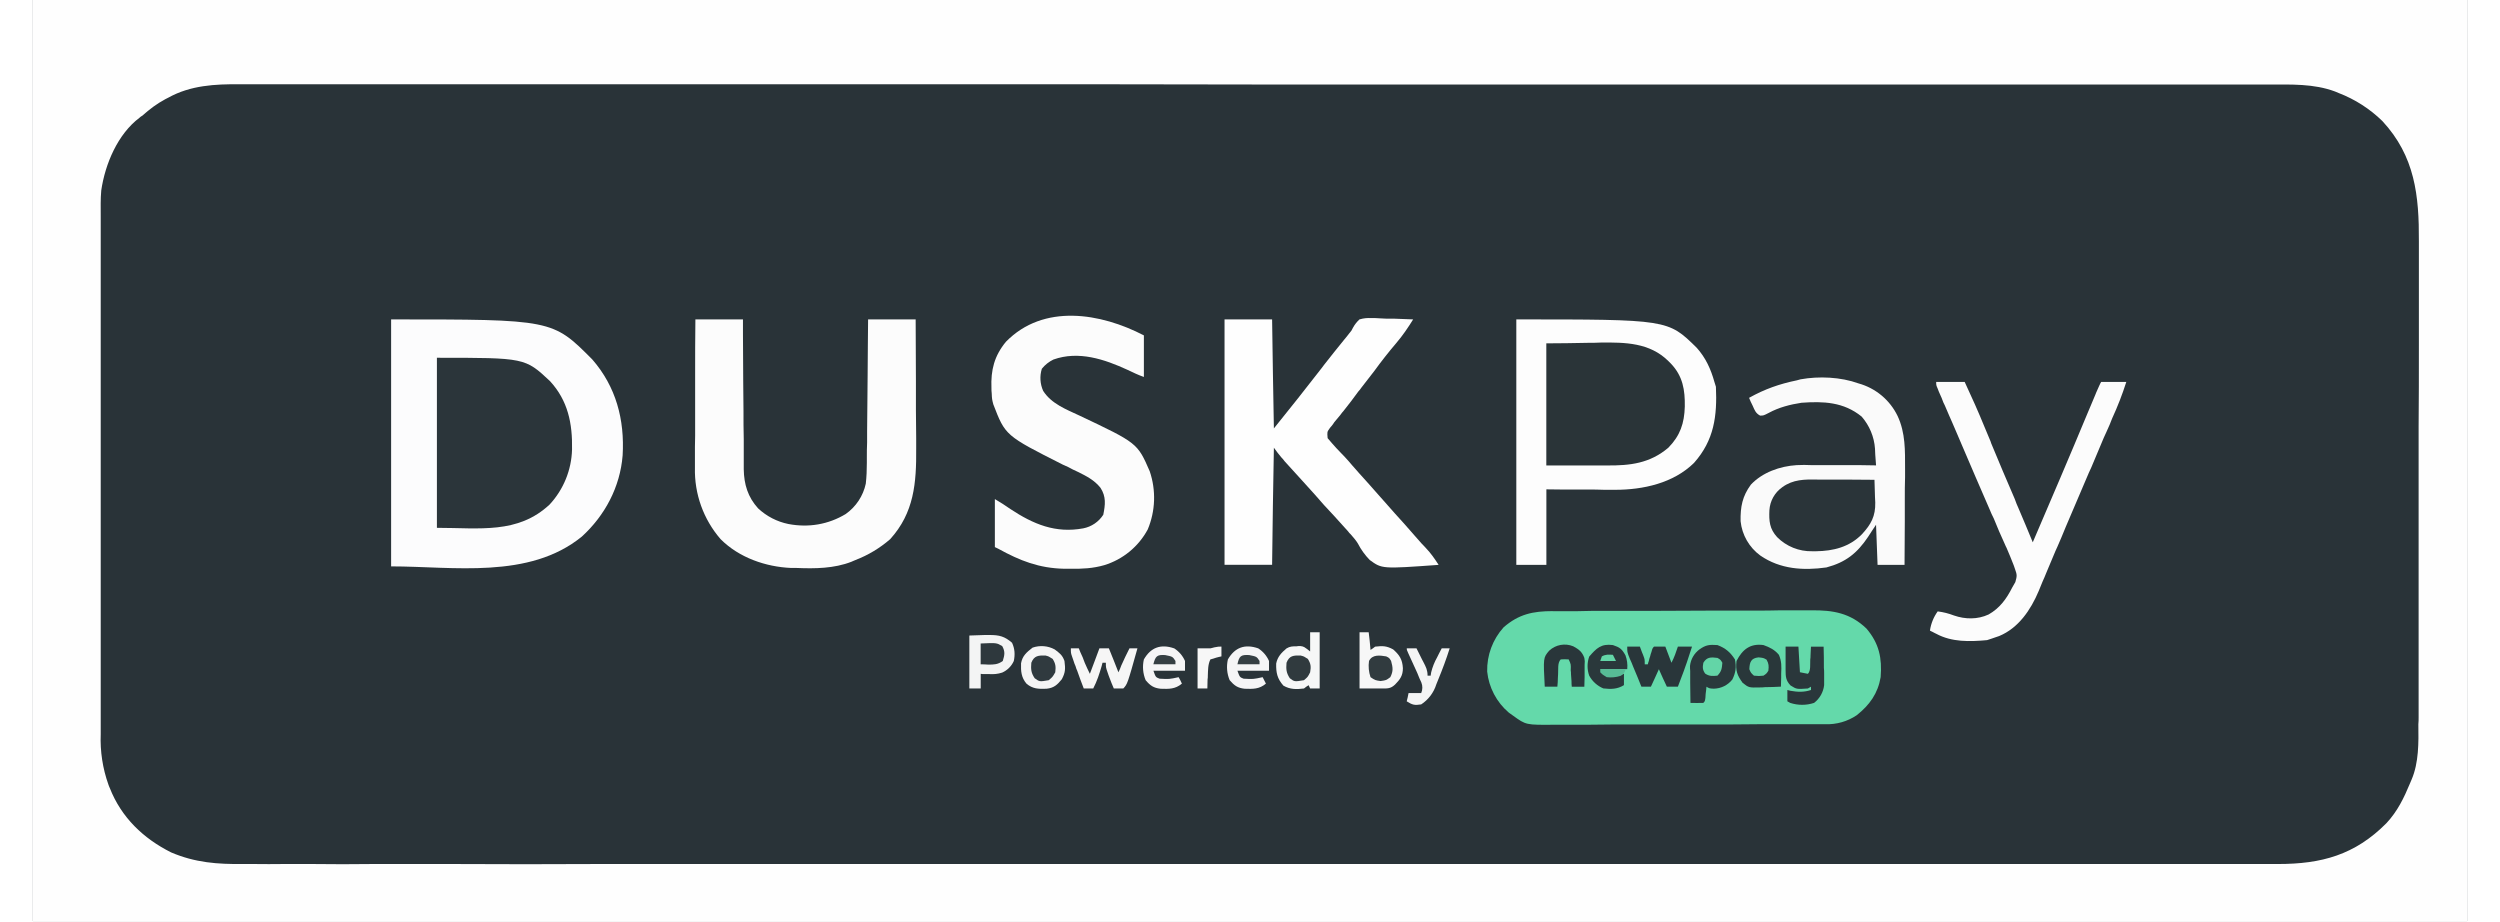
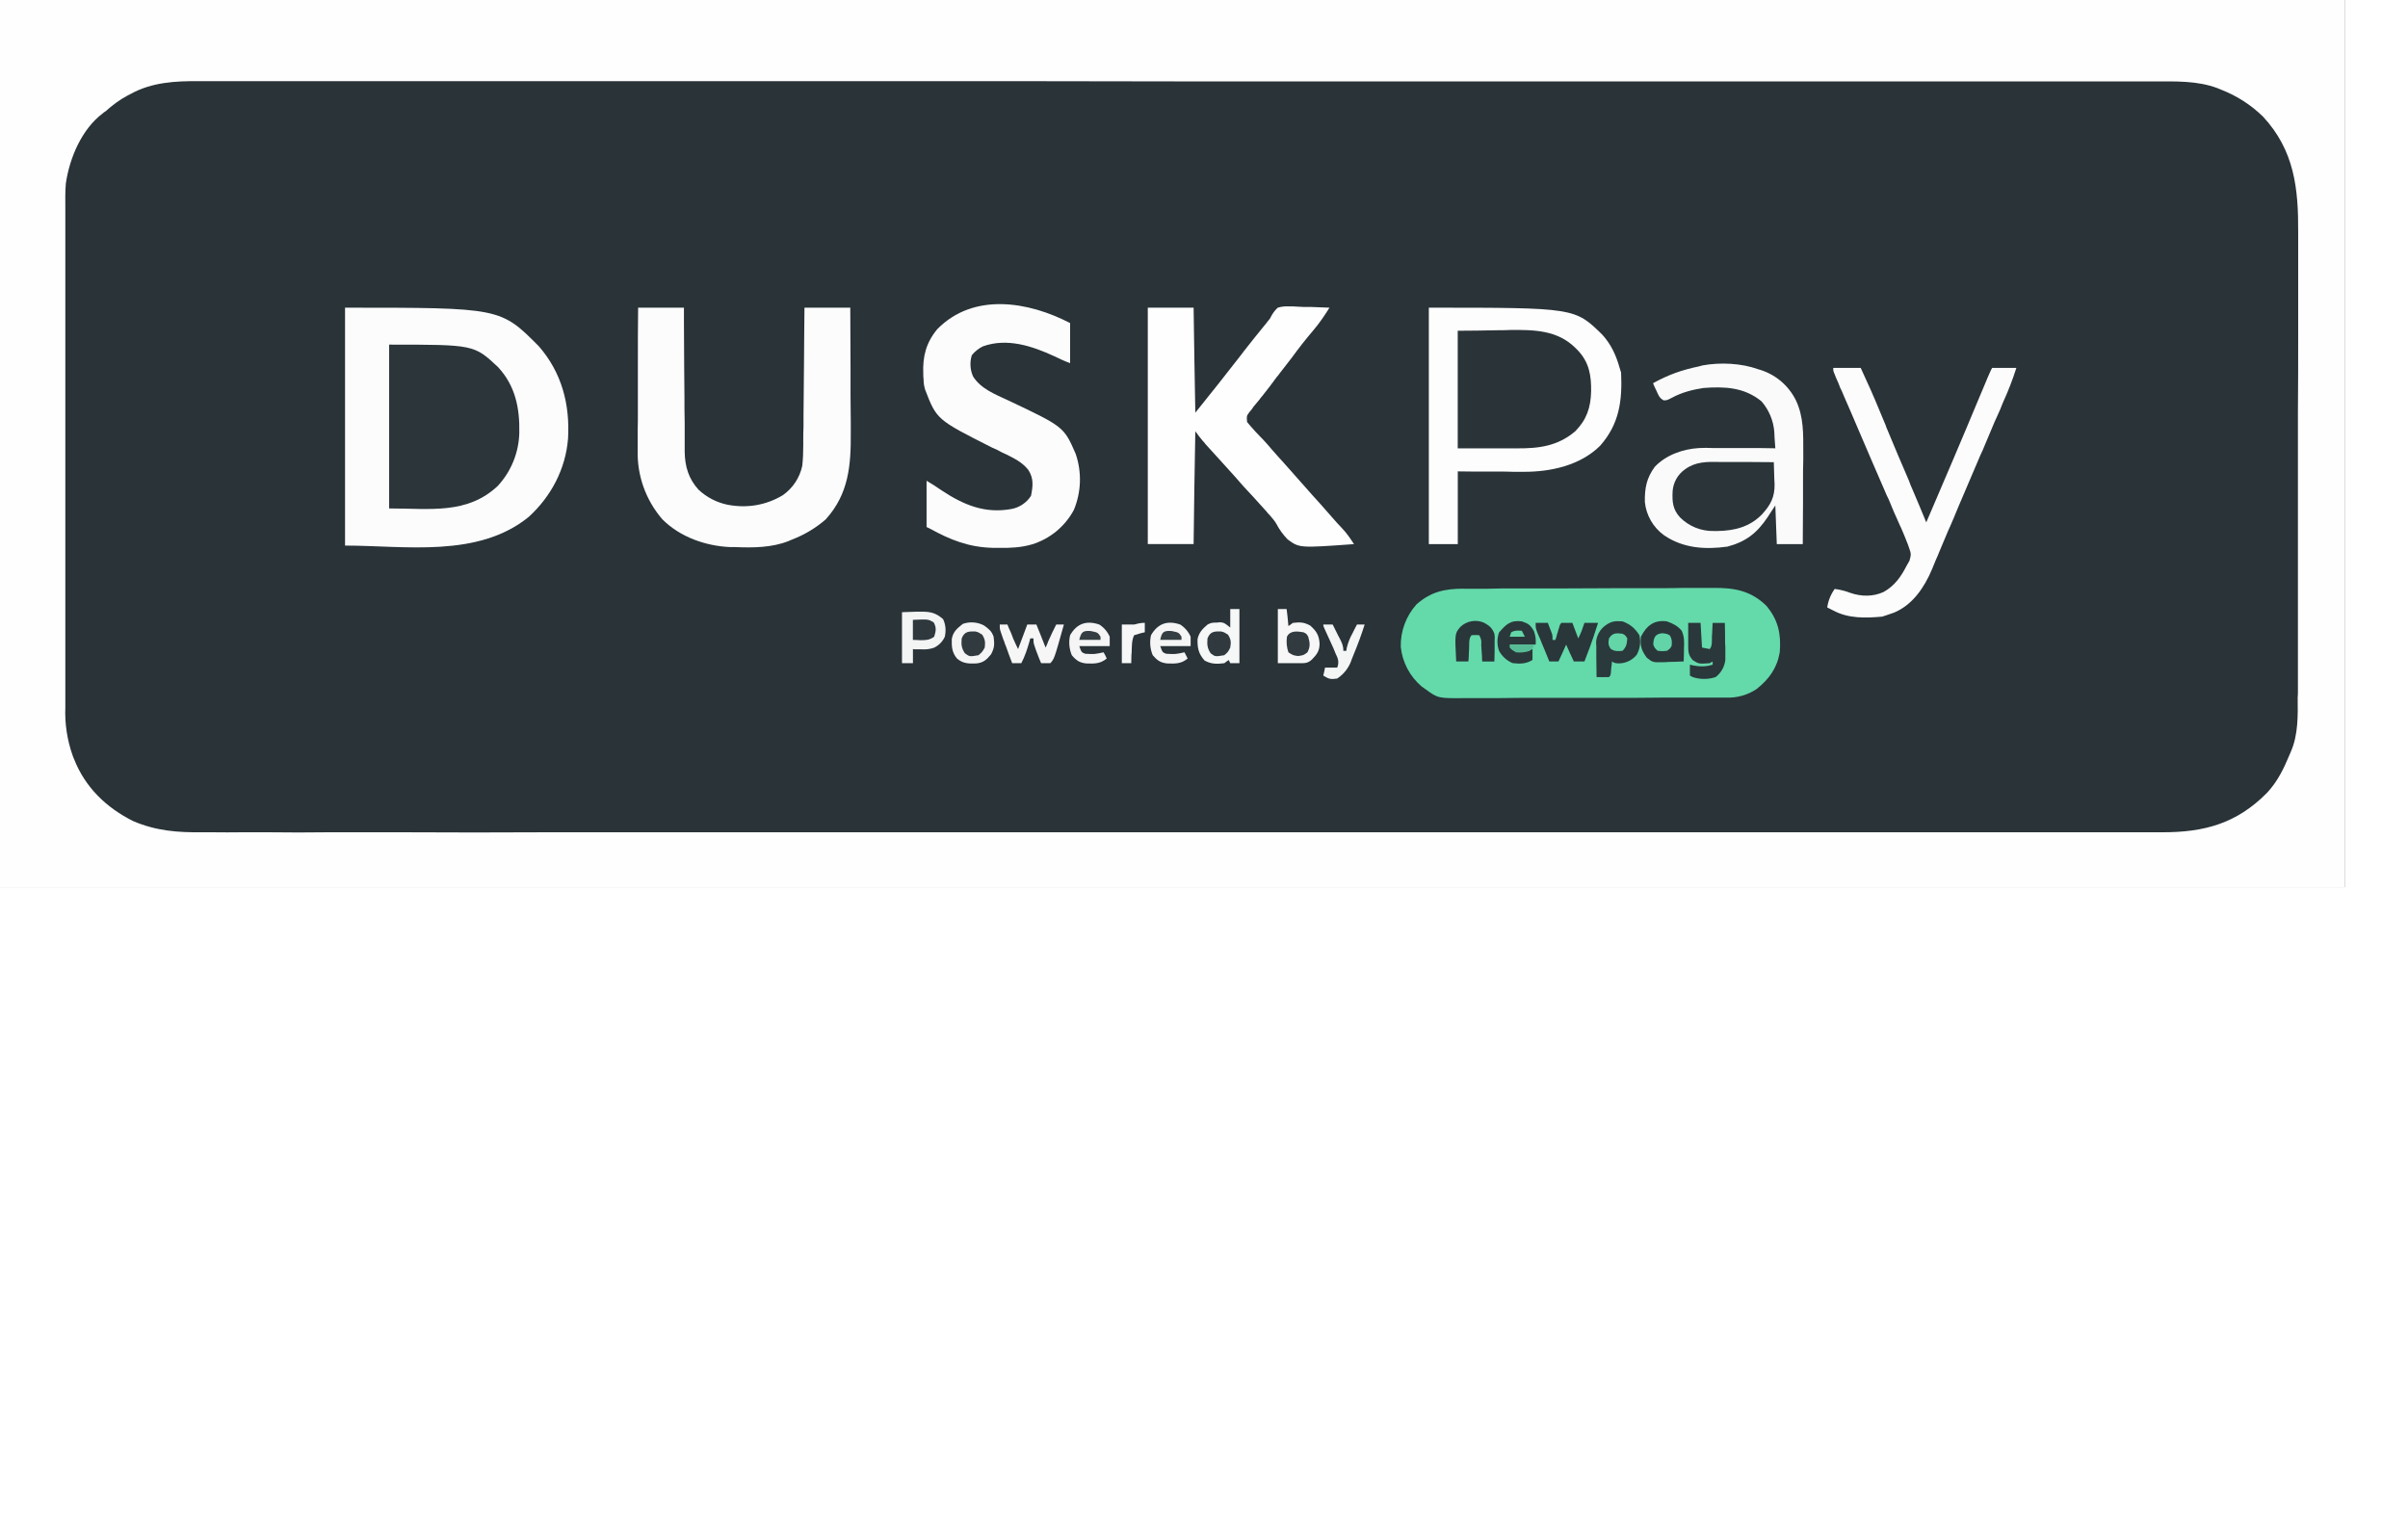
- <svg xmlns="http://www.w3.org/2000/svg" width="38" height="14" viewBox="0 0 37 14" version="1.1">
+ <svg xmlns="http://www.w3.org/2000/svg" width="38" height="24" viewBox="0 0 38 24" version="1.1" role="image" aria-labelledby="pi-duskpay">
  <g id="surface1" stroke="none" fill-rule="nonzero" fill-opacity="1">
    <path d="M0 0h37v14H0V0zm0 0" fill="#293338" />
    <path d="M0 0h37v14H0V0zm2.059 1.484l-.047.024c-.13.07-.239.152-.348.25a.173.173 0 00-.043.031c-.332.25-.523.703-.582 1.106-.012.132-.008.265-.008.398V11.16a2.04 2.04 0 00.117.766c.008.02.012.035.02.05.176.45.512.77.934.981.367.156.703.18 1.093.176h.164c.153.004.301 0 .454 0h.437c.305.004.61.004.914 0h1.219c.738.004 1.472.004 2.21 0H34.126c.66 0 1.168-.137 1.648-.621.168-.18.266-.383.36-.61l.023-.054c.11-.258.106-.563.102-.84.004-.035.004-.067.004-.102v-.285-.305-.597-.485-1.382-.075-.074-1.207c.004-.41.004-.824.004-1.238v-.696-.59-.304c.004-.695-.059-1.293-.555-1.828a1.954 1.954 0 00-.664-.426c-.016-.008-.035-.016-.055-.023-.324-.121-.668-.106-1.008-.106H20.84c-1.516 0-3.031 0-4.547-.004H3.145c-.375-.004-.75.016-1.086.203zm0 0" fill="#fefefe" />
    <path d="M5.445 4.855c2.453 0 2.453 0 3.059.61.36.414.492.914.46 1.457-.038.48-.269.914-.62 1.234-.801.653-1.957.453-2.899.453V4.855zm0 0" fill="#fcfcfd" />
    <path d="M23.102 9.29h.371c.14-.005.285-.005.43-.005h.768c.294 0 .59-.004.888-.004h.62c.126 0 .25 0 .376-.004h.476c.328-.004.594.04.84.278.192.226.238.449.215.738-.043.25-.168.422-.363.578a.803.803 0 01-.48.137h-.997c-.27.004-.543.004-.812.004H24.02c-.13 0-.258.004-.391.004h-.5c-.434.004-.434.004-.629-.137a.977.977 0 01-.066-.047.948.948 0 01-.329-.625.971.971 0 01.25-.672c.23-.2.446-.246.747-.246zm0 0" fill="#64d9aa" />
    <path d="M22.547 4.855c2.305 0 2.305 0 2.742.43.137.152.215.324.27.52l.023.074c.02.445-.027.812-.332 1.156-.313.309-.773.41-1.2.41H23.888c-.086-.004-.176-.004-.262-.004h-.184c-.144 0-.289 0-.437-.003v1.148h-.457v-3.73zm0 0" fill="#fdfdfd" />
    <path d="M10.07 4.855h.723v.223c0 .242.004.484.004.727 0 .148.004.297.004.441 0 .145 0 .285.004.43v.457c.004.23.062.422.218.594a.952.952 0 00.461.238c.305.058.606.008.871-.152a.76.76 0 00.305-.461c.012-.106.016-.211.016-.32v-.075c0-.074 0-.152.004-.23v-.165c0-.14.004-.28.004-.421 0-.145.004-.293.004-.438.003-.281.003-.566.007-.848h.723c0 .313.004.63.004.942v.441c0 .14.004.282.004.422v.16c.004.52-.031.973-.395 1.375a1.772 1.772 0 01-.527.317c-.024.008-.043.02-.063.027-.261.102-.554.106-.832.094h-.082c-.386-.016-.793-.156-1.074-.438a1.597 1.597 0 01-.39-1.086v-.078-.238l.003-.168v-.441-.45c0-.293 0-.586.004-.879zm0 0" fill="#fcfcfc" />
    <path d="M18.113 4.855h.723c.008.547.016 1.094.027 1.657a56.483 56.483 0 00.73-.922l.032-.043c.102-.129.203-.258.309-.387l.039-.047a.274.274 0 01.03-.039c.04-.047.04-.047.063-.094a.493.493 0 01.098-.125c.07-.02.117-.023.188-.02h.054c.059.005.117.005.172.009h.117l.285.011c-.078.125-.16.247-.257.36a6.845 6.845 0 00-.332.422l-.2.258c-.011.02-.027.035-.043.054-.074.102-.148.2-.226.297-.024.027-.024.027-.047.059-.031.039-.063.074-.094.113a.474.474 0 01-.039.055c-.012.011-.023.027-.035.043-.035.05-.035.05-.027.144.043.05.086.102.133.152.027.028.054.055.082.086l.039.04c.043.046.082.09.12.136.071.082.145.164.216.242.085.098.171.192.257.29l.176.199c.086.093.172.191.258.289.035.043.074.082.11.125a.352.352 0 01.034.039c.024.023.047.05.07.074.075.078.134.164.192.254-.86.062-.86.062-1.047-.074a1.044 1.044 0 01-.18-.25c-.03-.051-.07-.094-.109-.14a.205.205 0 01-.039-.044l-.215-.238a7.565 7.565 0 01-.293-.324 9.916 9.916 0 00-.187-.207c-.09-.098-.18-.2-.27-.297-.015-.02-.03-.04-.05-.059a2.124 2.124 0 01-.114-.148c-.011.586-.02 1.175-.027 1.78h-.723v-3.73zm0 0" fill="#fefefe" />
    <path d="M16.887 5.098v.632c-.086-.03-.168-.07-.25-.109-.348-.16-.742-.293-1.125-.156a.51.51 0 00-.176.14.474.474 0 00.02.336c.124.196.351.282.55.375.883.418.883.418 1.07.848a1.25 1.25 0 01-.03.883 1.124 1.124 0 01-.66.543c-.173.05-.337.058-.516.055h-.094c-.383-.008-.672-.122-1.004-.305a.636.636 0 01-.05-.024v-.73c.081.047.16.098.237.152.348.23.684.371 1.106.293a.468.468 0 00.305-.207c.03-.152.046-.273-.043-.41-.094-.117-.211-.176-.344-.242a1.752 1.752 0 01-.149-.074c-.027-.012-.05-.024-.078-.035-.875-.442-.875-.442-1.058-.918-.02-.079-.02-.079-.024-.168-.004-.028-.004-.051-.004-.079-.011-.273.043-.488.22-.703.573-.586 1.444-.437 2.097-.097zm0 0" fill="#fcfcfc" />
    <path d="M6.14 5.438c1.34 0 1.34 0 1.72.355.273.297.343.644.335 1.039a1.28 1.28 0 01-.34.836c-.484.453-1.066.355-1.714.355V5.438zm0 0" fill="#2b353a" />
    <path d="M27.75 5.828a.936.936 0 01.594.496c.12.258.113.524.113.805v.125c-.004.11-.004.223-.004.332v.336c0 .223-.004.441-.004.664h-.41l-.023-.61c-.04.06-.082.122-.121.184-.168.25-.34.387-.633.465-.352.05-.703.027-1.004-.18a.74.74 0 01-.301-.523c-.004-.219.027-.379.156-.555.176-.187.442-.281.696-.297.074-.004.152-.004.23 0h.532c.148 0 .296 0 .445.004l-.012-.164c0-.027-.004-.058-.004-.09a.83.83 0 00-.203-.488c-.274-.223-.582-.234-.914-.21-.172.026-.344.07-.5.155-.078.04-.078.04-.13.04-.066-.036-.081-.079-.112-.149l-.032-.066c-.007-.02-.015-.036-.023-.055.238-.133.46-.211.727-.266l.054-.015c.281-.051.613-.036.883.062zm0 0" fill="#fafafa" />
    <path d="M23.004 5.219c.207 0 .414-.004.629-.008.062 0 .129 0 .195-.004.375-.004.746 0 1.031.281l.04.04c.18.19.214.398.21.652-.007.254-.07.441-.25.625-.28.238-.582.273-.933.27H23.004V5.218zm0 0" fill="#2a3438" />
    <path d="M28.93 5.805h.433c.106.226.207.453.301.683l.082.196c.008.02.016.035.02.054.117.285.238.567.359.848.016.047.035.094.055.137.074.175.148.347.218.52.282-.657.563-1.313.836-1.97.012-.027.024-.054.036-.085.023-.051.043-.102.066-.157.008-.023.02-.043.027-.066.012-.024.02-.043.028-.063.015-.03.027-.066.047-.097h.382a4.784 4.784 0 01-.215.554c-.011.032-.027.063-.039.098-.03.066-.058.133-.09.2l-.187.445-.039.085-.27.633c-.05.117-.101.235-.148.352l-.059.137-.03.066c-.048.113-.095.223-.141.336-.016.043-.036.086-.055.129l-.059.144c-.12.286-.308.563-.601.684-.04.012-.075.027-.114.039l-.07.023c-.265.024-.535.032-.773-.097-.016-.008-.035-.016-.055-.028-.012-.007-.027-.011-.04-.02a.663.663 0 01.118-.292c.09.012.164.031.246.062.172.06.36.063.528-.015.171-.098.27-.235.359-.41l.047-.082c.027-.094.027-.11-.004-.196-.008-.02-.012-.039-.02-.058A7.616 7.616 0 0030 8.328c-.008-.02-.02-.035-.027-.058a7.911 7.911 0 01-.168-.39c-.024-.044-.043-.09-.063-.138-.144-.328-.285-.66-.426-.988-.046-.113-.097-.223-.144-.336-.031-.066-.059-.137-.09-.207a.999.999 0 00-.043-.094c-.016-.047-.035-.09-.055-.133-.011-.023-.02-.046-.03-.074-.024-.055-.024-.055-.024-.105zm0 0" fill="#fcfcfc" />
    <path d="M27.121 7.29h.477c.129 0 .261.003.394.003.004.09.004.176.008.266 0 .027.004.05.004.078.004.21-.063.332-.203.484-.192.195-.434.254-.696.258h-.058a.73.73 0 01-.535-.215c-.114-.125-.125-.242-.117-.41a.462.462 0 01.195-.348c.164-.12.34-.12.531-.117zm0 0" fill="#2a3439" />
    <path d="M25.605 9.805c.125.047.196.11.266.218.024.118.012.2-.039.305a.367.367 0 01-.281.14c-.067-.003-.067-.003-.113-.03 0 .015-.004.03-.004.046-.004.024-.004.043-.008.063 0 .02-.004.039-.004.062-.008.051-.008.051-.031.075-.067.004-.13 0-.196 0 0-.106-.004-.207-.004-.309v-.09-.086c-.003-.027-.003-.05-.003-.078a.36.36 0 01.144-.25c.098-.07.152-.074.273-.066zm0 0" fill="#2a393c" />
    <path d="M19.414 9.61h.145v.855h-.145l-.023-.05c-.024.015-.047.03-.07.05-.118.015-.212.015-.313-.043-.094-.106-.113-.195-.11-.336.02-.102.079-.164.157-.23.054-.032.09-.032.152-.032.027-.004.027-.004.059-.004.054.008.054.008.148.082V9.61zm0 0" fill="#f6f7f7" />
    <path d="M20.164 9.61h.14c.012.09.02.175.028.269a.792.792 0 00.07-.05c.114-.013.172-.013.274.042.097.086.14.152.148.285 0 .114-.043.172-.12.25-.067.063-.114.059-.204.059h-.335v-.856zm0 0" fill="#f7f7f7" />
    <path d="M14.234 9.66c.079-.004.157-.004.235-.008h.074c.145 0 .227.02.34.118.043.093.047.18.027.277a.35.35 0 01-.176.176c-.07.023-.129.027-.203.023h-.074c-.016 0-.035 0-.05-.004v.223h-.173V9.66zm0 0" fill="#f3f4f4" />
    <path d="M26.64 9.828h.196l.023.39c.04.009.078.016.121.024.047-.047.032-.148.036-.219.004-.02.004-.039.004-.054.003-.047.003-.094.007-.14h.192c.004.108.004.214.004.323.004.028.004.059.004.09v.172a.397.397 0 01-.153.27.578.578 0 01-.363 0c-.012-.008-.027-.016-.043-.024v-.172l.047.012c.11.02.207.023.312-.012v-.05c-.015.007-.03.019-.047.027-.171.012-.171.012-.265-.047-.07-.074-.074-.133-.074-.234v-.063-.066-.063-.164zm0 0" fill="#2a373b" />
    <path d="M26.305 9.805c.097.035.168.07.234.148.043.098.04.18.035.285v.059c0 .047-.004.094-.004.14a5.177 5.177 0 01-.246.008c-.023.004-.047.004-.07.004-.172.004-.172.004-.266-.07-.082-.113-.11-.184-.093-.332.09-.176.21-.27.41-.242zm0 0" fill="#29373a" />
    <path d="M24.234 9.828h.192l.035.094c.008.02.016.035.02.05.019.051.019.051.019.126h.047c.004-.016.008-.036.015-.051.004-.024.012-.047.02-.07.004-.024.012-.043.02-.067.015-.055.015-.055.039-.082h.172l.093.246c.043-.082.07-.16.098-.246h.215c-.024.078-.051.16-.078.238l-.024.067-.023.066a8.718 8.718 0 01-.09.238h-.168c-.04-.085-.082-.175-.121-.265-.04.086-.078.176-.121.265h-.145c-.039-.097-.078-.195-.12-.292-.013-.036-.013-.036-.028-.07l-.028-.063-.023-.059c-.016-.05-.016-.05-.016-.125zm0 0" fill="#29363a" />
    <path d="M15.531 9.871c.078.059.117.086.149.176.015.121.015.172-.04.277-.07.086-.12.133-.234.145-.117.004-.21.004-.304-.078-.079-.094-.086-.188-.082-.309.02-.113.085-.168.175-.238a.419.419 0 01.336.027zm0 0" fill="#f5f5f5" />
    <path d="M15.777 9.855h.121l.024.06c.012.026.023.054.035.077l.031.082c.024.055.051.114.078.168.047-.129.098-.254.145-.387h.144c.047.118.098.239.145.364a.793.793 0 00.043-.102c.039-.09.082-.176.125-.262h.121c-.152.543-.152.543-.215.61h-.144c-.024-.05-.043-.106-.063-.156-.012-.028-.02-.055-.031-.086-.027-.078-.027-.078-.027-.149h-.051l-.012.047c-.035.121-.07.23-.129.344h-.144a7.284 7.284 0 01-.098-.266c-.012-.023-.02-.05-.027-.074-.012-.023-.02-.05-.028-.074l-.023-.067c-.02-.058-.02-.058-.02-.129zm0 0" fill="#f6f6f6" />
    <path d="M24.016 9.805c.105.035.136.058.191.156a.468.468 0 01.027.21h-.41c.082.102.082.102.164.102l.07-.011c.024-.004.047-.004.07-.008l.056-.012v.172c-.102.063-.196.063-.313.05a.435.435 0 01-.215-.194.432.432 0 010-.29c.11-.128.184-.199.36-.175zm0 0" fill="#2a383b" />
    <path d="M18.625 9.855a.433.433 0 01.164.192v.148h-.48c.035.098.035.098.093.121.149.008.149.008.29-.023.015.031.03.062.05.098-.101.086-.199.082-.324.078-.105-.012-.156-.047-.227-.13a.516.516 0 01-.027-.316c.106-.183.258-.238.461-.168zm0 0M17.348 9.855a.433.433 0 01.164.192v.148h-.48c.034.098.034.098.093.121.148.008.148.008.29-.023.019.031.034.062.05.098-.102.086-.2.082-.324.078-.106-.012-.157-.047-.227-.13a.516.516 0 01-.027-.316c.105-.183.258-.238.46-.168zm0 0" fill="#f5f5f6" />
    <path d="M23.414 9.824c.086.047.133.082.168.176.008.05.008.05.004.105v.184c0 .05-.004.098-.004.149h-.191c-.004-.028-.004-.055-.004-.083-.004-.039-.004-.074-.008-.109 0-.02 0-.039-.004-.055.004-.093.004-.093-.031-.168-.063-.003-.063-.003-.121 0-.051.051-.035.153-.04.223 0 .02-.003.035-.003.055 0 .047-.004.094-.008.136h-.192c-.023-.44-.023-.44.067-.546a.343.343 0 01.367-.067zm0 0" fill="#29363a" />
    <path d="M20.883 9.855h.148l.082.165.024.046c.039.075.062.121.062.204h.047c.004-.02.004-.036.008-.051a.885.885 0 01.09-.227c.011-.027.027-.05.039-.078.012-.02.02-.039.031-.059h.121c-.05.16-.11.32-.176.48-.007.024-.02.044-.027.067a.563.563 0 01-.23.305c-.102.016-.133.008-.22-.047a1.43 1.43 0 00.028-.125h.192a.207.207 0 00.003-.16.957.957 0 00-.03-.066l-.032-.079a7071.624 7071.624 0 00-.105-.23l-.032-.07c-.023-.051-.023-.051-.023-.075zm0 0" fill="#f4f5f5" />
    <path d="M18.066 9.828v.149c-.027.007-.054.011-.082.02-.027.01-.058.019-.086.026-.039.079-.035.165-.039.247 0 .02 0 .039-.004.058 0 .043-.003.09-.003.137h-.149v-.61h.195c.02-.003.04-.011.059-.015.063-.012.063-.012.11-.012zm0 0" fill="#f7f7f7" />
    <path d="M20.57 9.977c.047.023.047.023.075.07.027.101.035.152-.012.246-.063.047-.063.047-.149.059-.082-.012-.082-.012-.152-.059a.521.521 0 01-.023-.246c.05-.102.164-.086.261-.07zm0 0" fill="#313b3f" />
    <path d="M19.273 9.965c.047.012.047.012.106.05.047.075.05.118.035.204-.035.07-.035.07-.094.12-.144.024-.144.024-.215-.03-.054-.082-.058-.137-.05-.235.043-.11.105-.113.218-.11zm0 0" fill="#303a3e" />
    <path d="M15.395 9.965c.046.012.046.012.105.05.047.075.05.118.04.204-.04.07-.04.07-.099.12-.14.024-.14.024-.214-.03-.055-.082-.059-.137-.051-.235.043-.11.11-.113.219-.11zm0 0" fill="#303a3f" />
    <path d="M14.406 9.781c.242-.011.242-.011.328.04.047.085.036.136.008.226-.074.055-.137.055-.222.055-.04-.004-.075-.004-.114-.004V9.78zm0 0" fill="#2e383d" />
    <path d="M26.23 9.992c.075.008.075.008.122.035.035.063.035.098.027.168-.027.043-.027.043-.074.075-.07.007-.07.007-.145 0-.047-.043-.047-.043-.07-.098.004-.11.027-.168.14-.18zm0 0" fill="#62d4a7" />
    <path d="M25.605 10c.047.027.047.027.075.074-.008.09-.012.13-.075.196-.074.007-.125.011-.187-.032-.04-.058-.04-.093-.027-.164.054-.09.117-.086.214-.074zm0 0" fill="#63d5a7" />
    <path d="M18.488 9.957c.114.023.114.023.157.09v.05h-.336c.027-.124.05-.148.18-.14zm0 0M17.21 9.957c.114.023.114.023.157.09v.05h-.336c.032-.124.055-.148.18-.14zm0 0" fill="#353f43" />
    <path d="M23.824 10.172h.387c-.027.07-.027.07-.078.101a.487.487 0 01-.211.02c-.059-.035-.059-.035-.098-.074v-.047zm0 0" fill="#57bc96" />
    <path d="M24.016 9.953c.015.031.03.063.047.094h-.239l.024-.07c.058-.032.101-.028.168-.024zm0 0" fill="#63d6a7" />
  </g>
</svg>
